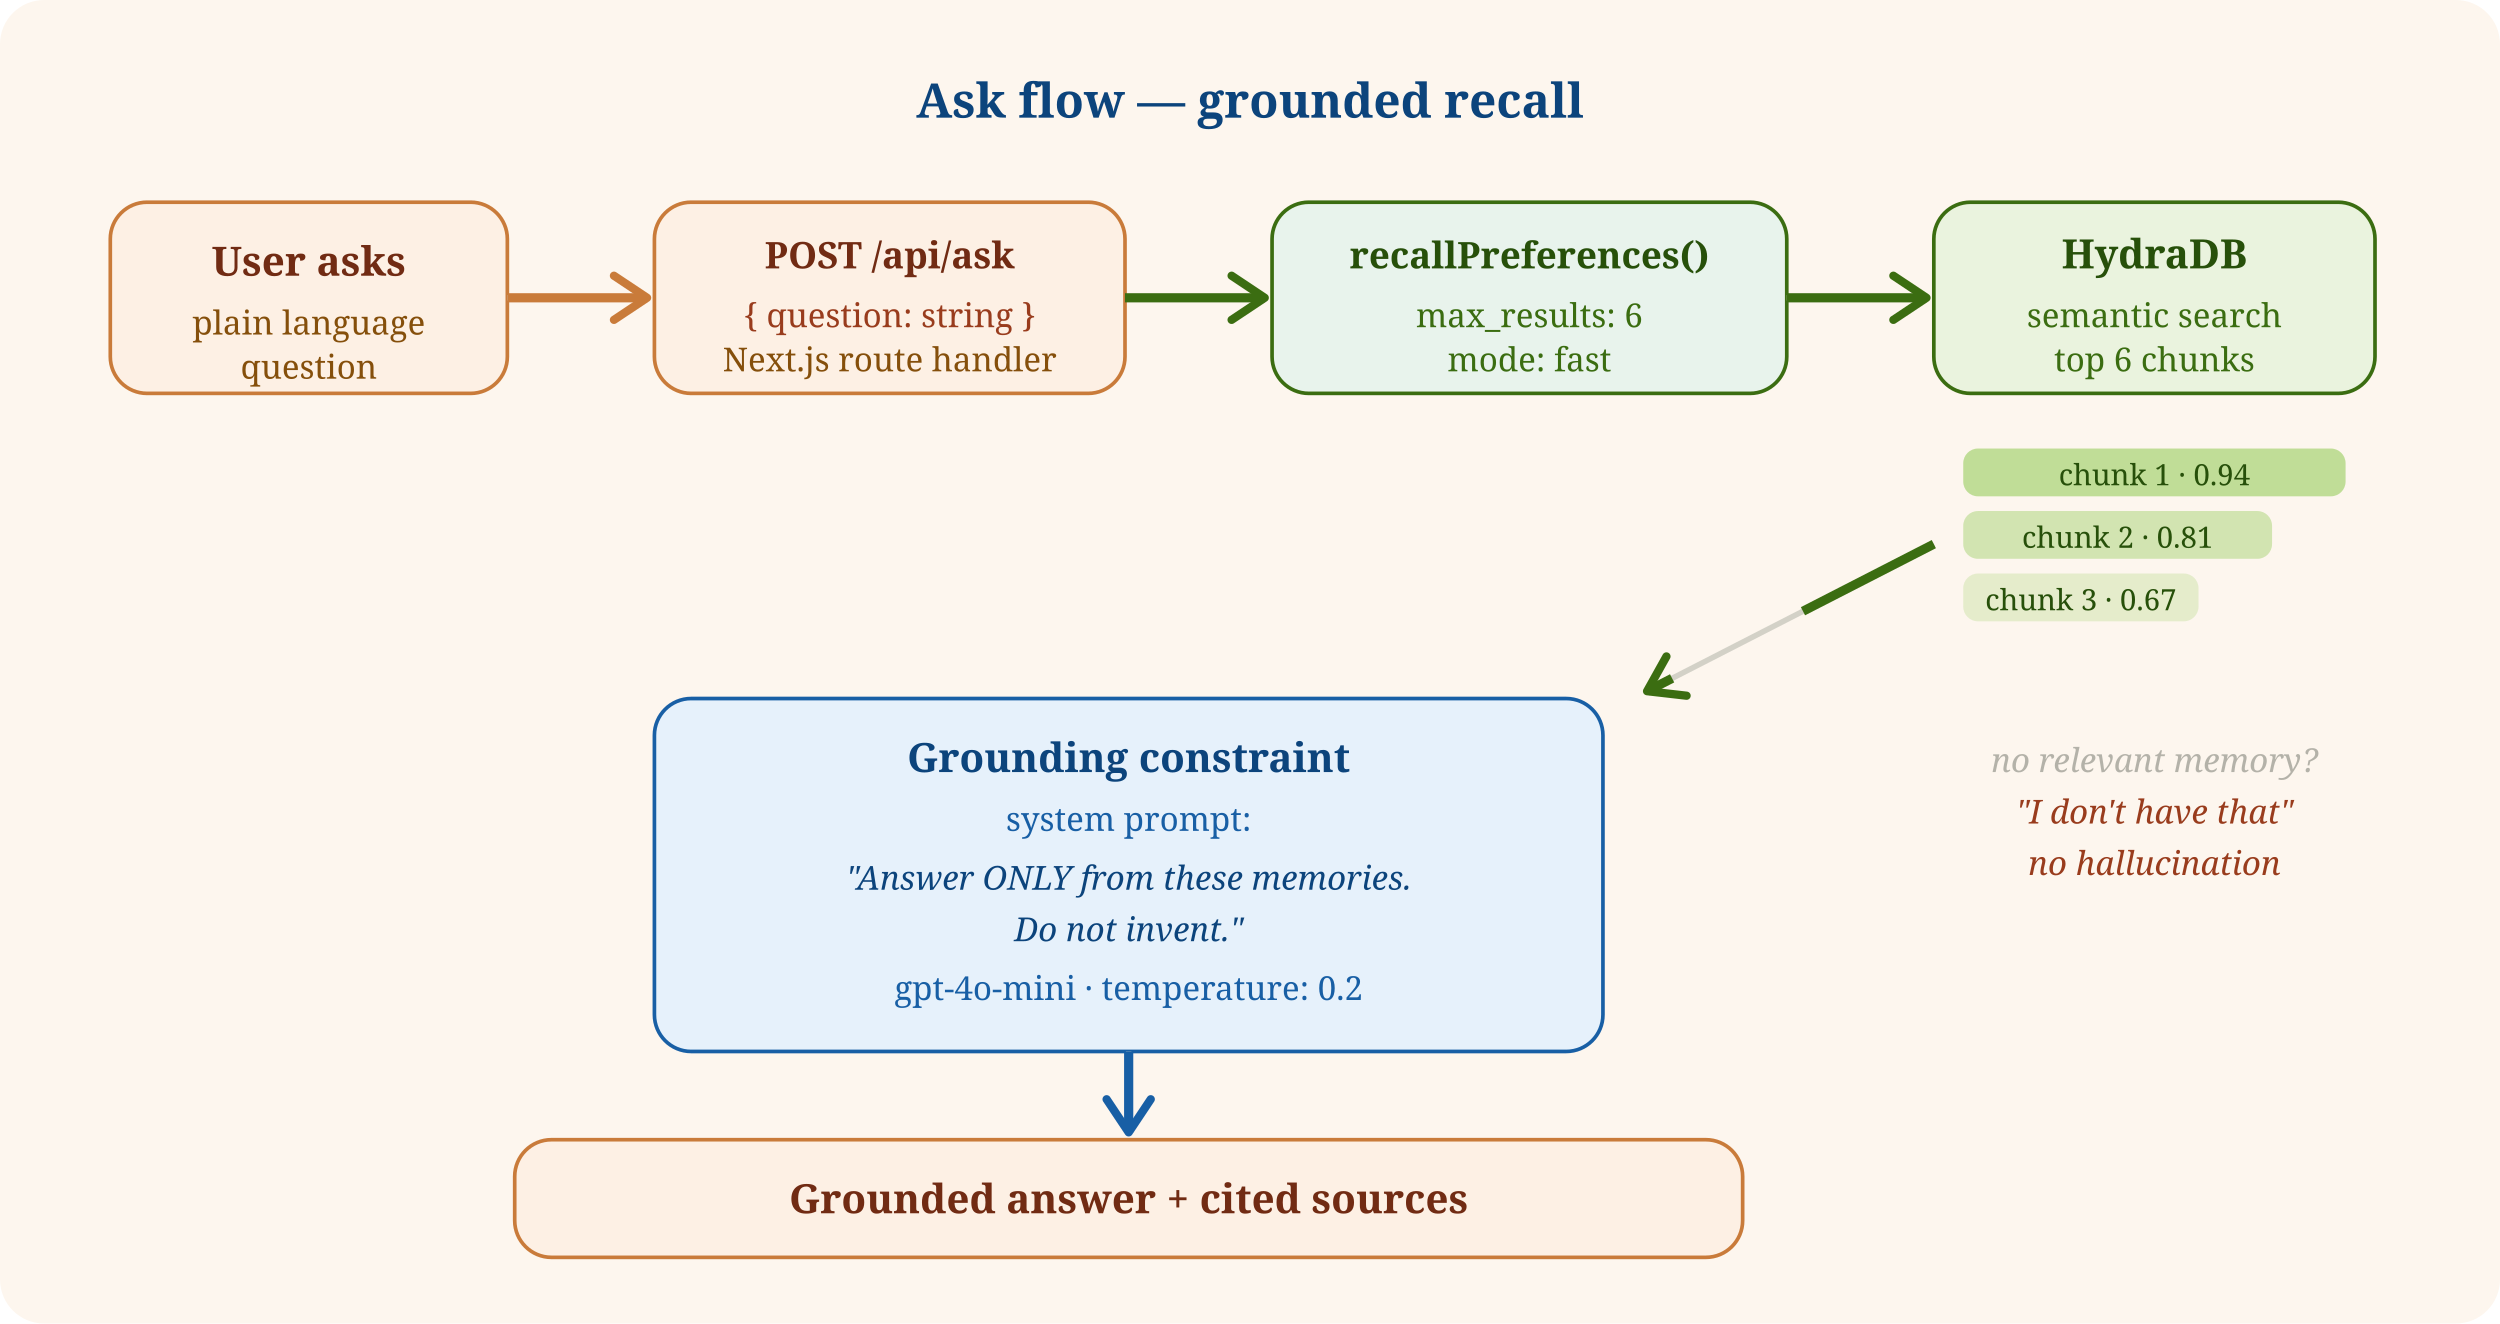
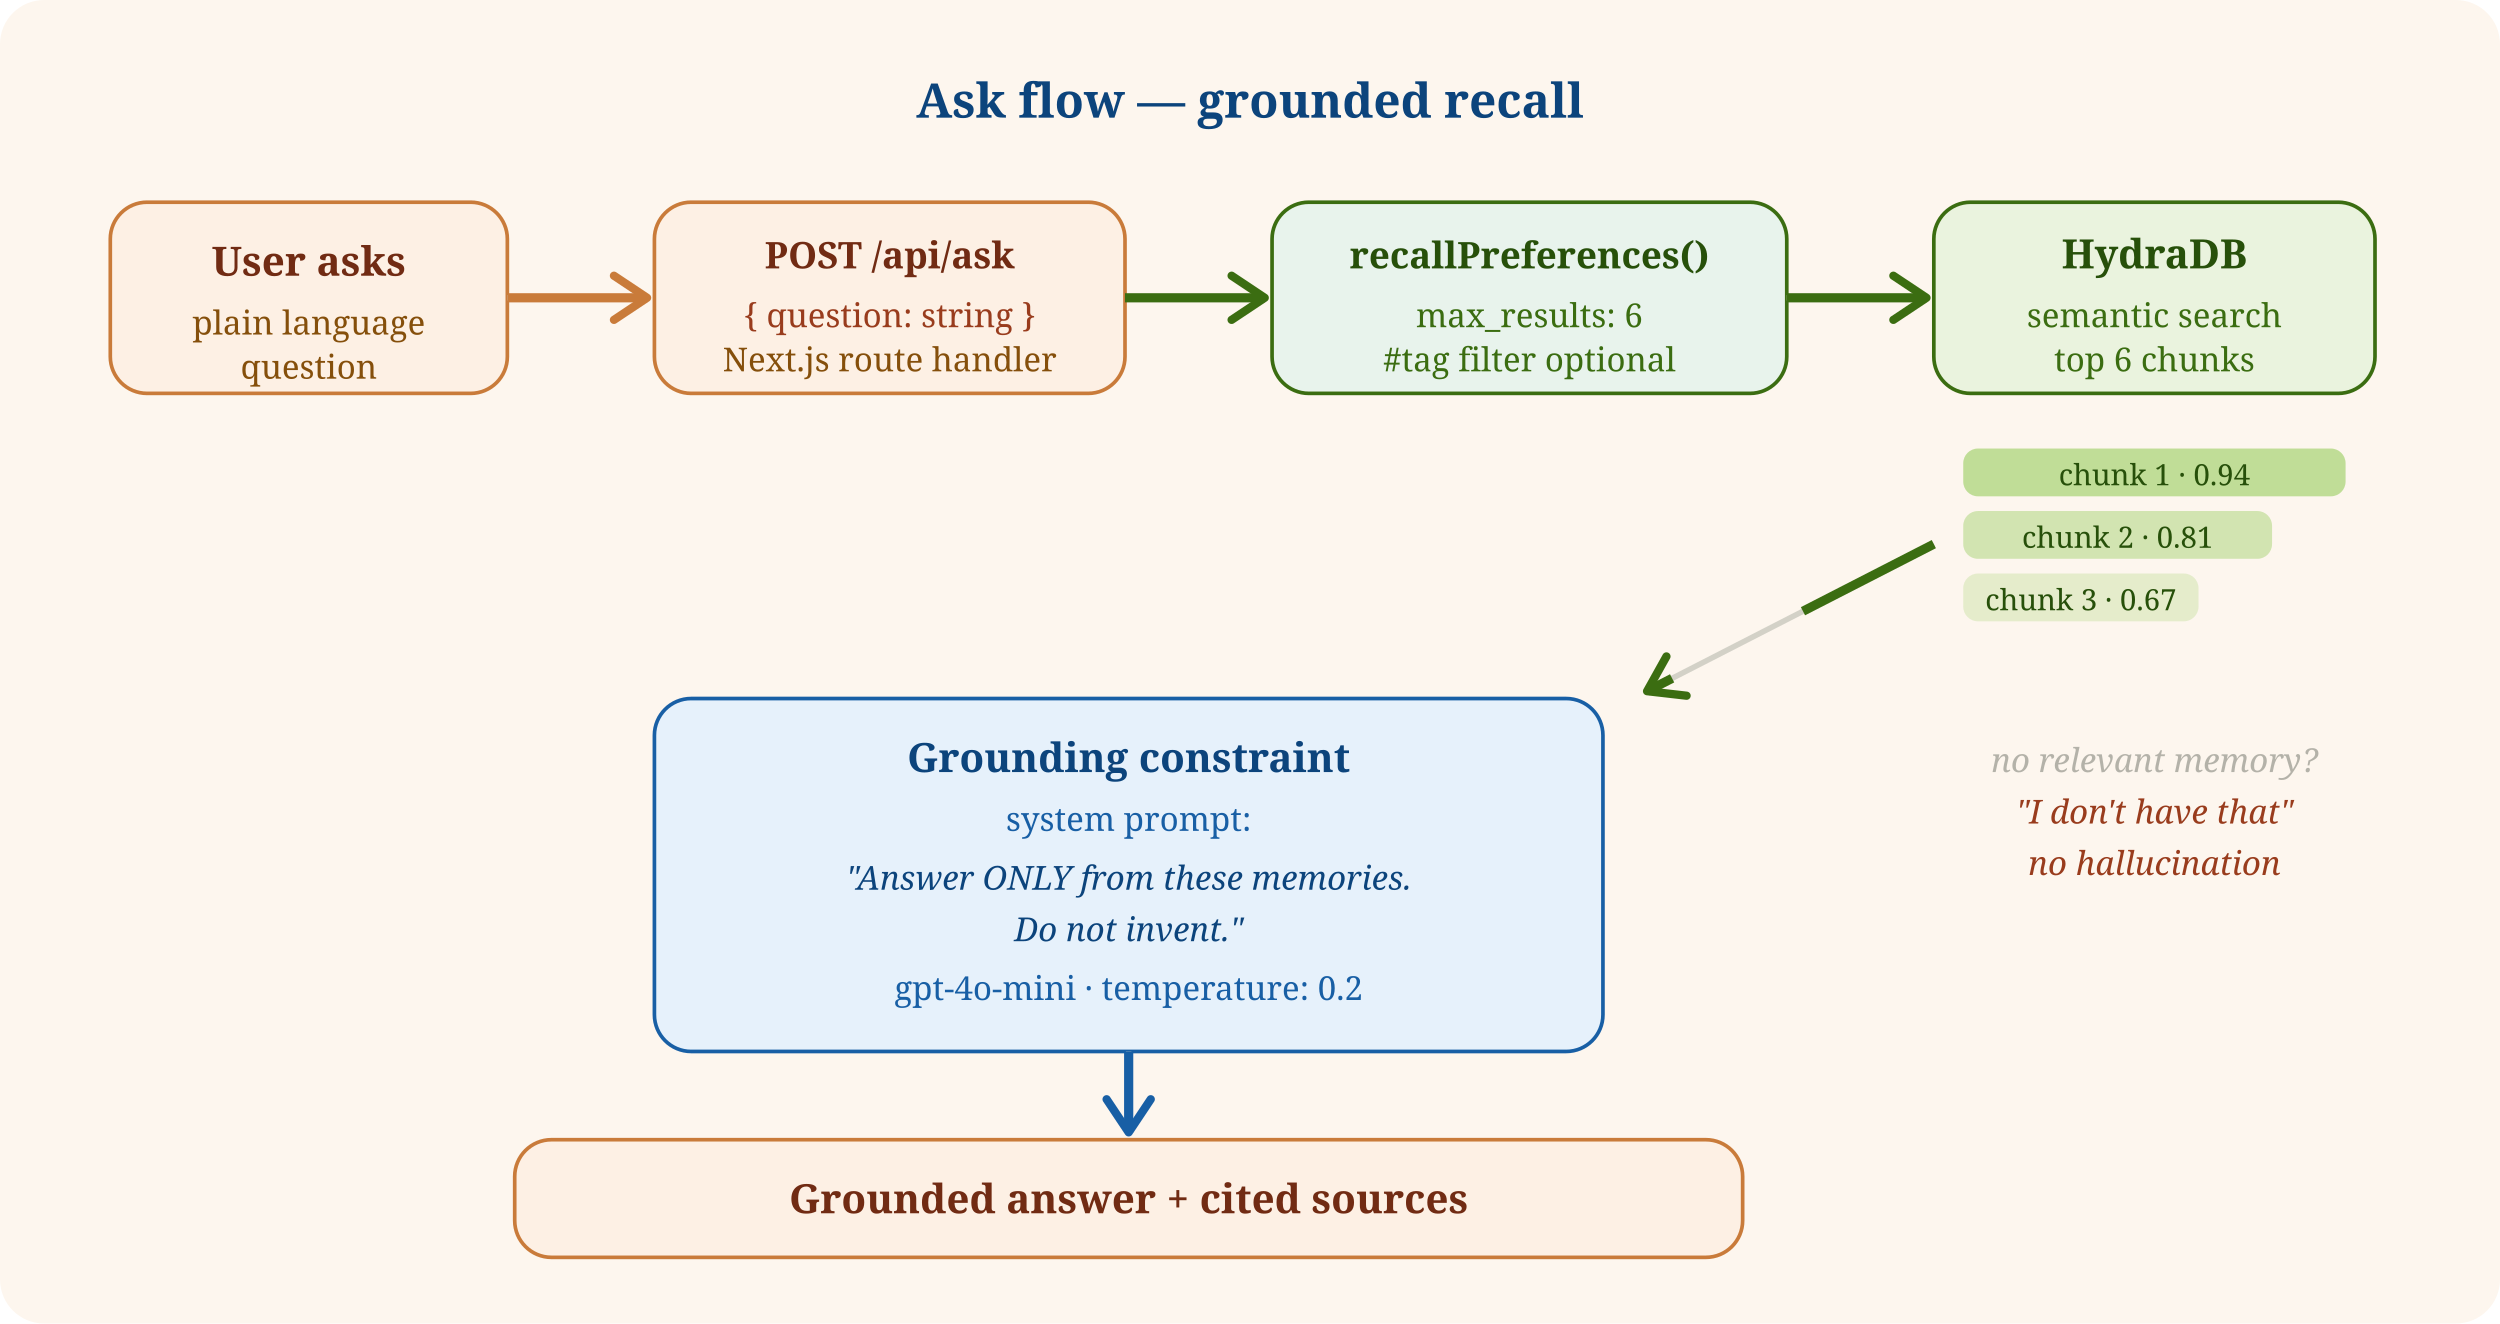
<svg xmlns="http://www.w3.org/2000/svg" width="100%" viewBox="0 0 680 360" role="img">
  <defs>
    <marker id="arrow" viewBox="0 0 10 10" refX="8" refY="5" markerWidth="6" markerHeight="6" orient="auto-start-reverse">
      <path d="M2 1L8 5L2 9" fill="none" stroke="context-stroke" stroke-width="1.5" stroke-linecap="round" stroke-linejoin="round" />
    </marker>
    <style>
      @keyframes pulse1{0%,100%{opacity:0}10%,18%{opacity:1}}
      @keyframes pulse2{0%,100%{opacity:0}22%,30%{opacity:1}}
      @keyframes pulse3{0%,100%{opacity:0}34%,44%{opacity:1}}
      @keyframes pulse4{0%,100%{opacity:0}48%,60%{opacity:1}}
      @keyframes pulse5{0%,100%{opacity:0}64%,76%{opacity:1}}
      @keyframes pulse6{0%,100%{opacity:0}80%,92%{opacity:1}}
      @keyframes ta1{0%,100%{stroke-dashoffset:40}18%,22%{stroke-dashoffset:0}}
      @keyframes ta2{0%,100%{stroke-dashoffset:40}30%,34%{stroke-dashoffset:0}}
      @keyframes ta3{0%,100%{stroke-dashoffset:40}44%,48%{stroke-dashoffset:0}}
      @keyframes ta4{0%,100%{stroke-dashoffset:40}60%,64%{stroke-dashoffset:0}}
      @keyframes ta5{0%,100%{stroke-dashoffset:40}76%,80%{stroke-dashoffset:0}}
      .p1{animation:pulse1 9s ease-in-out infinite}
      .p2{animation:pulse2 9s ease-in-out infinite}
      .p3{animation:pulse3 9s ease-in-out infinite}
      .p4{animation:pulse4 9s ease-in-out infinite}
      .p5{animation:pulse5 9s ease-in-out infinite}
      .p6{animation:pulse6 9s ease-in-out infinite}
      .ta1{stroke-dasharray:40;animation:ta1 9s ease-in-out infinite}
      .ta2{stroke-dasharray:40;animation:ta2 9s ease-in-out infinite}
      .ta3{stroke-dasharray:40;animation:ta3 9s ease-in-out infinite}
      .ta4{stroke-dasharray:40;animation:ta4 9s ease-in-out infinite}
      .ta5{stroke-dasharray:40;animation:ta5 9s ease-in-out infinite}
    </style>
  </defs>
  <rect width="680" height="360" fill="#FDF6EE" rx="12" />
  <text font-family="Georgia,serif" font-size="13" font-weight="700" fill="#0C447C" x="340" y="32" text-anchor="middle">Ask flow — grounded recall</text>
  <rect x="30" y="55" width="108" height="52" rx="10" fill="#FDF0E4" stroke="#C97B3A" stroke-width="1" />
  <text font-family="Georgia,serif" font-size="11" font-weight="700" fill="#712B13" x="84" y="75" text-anchor="middle">User asks</text>
  <text font-family="Georgia,serif" font-size="9" fill="#854F0B" x="84" y="91" text-anchor="middle">plain language</text>
  <text font-family="Georgia,serif" font-size="9" fill="#854F0B" x="84" y="103" text-anchor="middle">question</text>
  <rect class="p1" x="26" y="51" width="116" height="60" rx="13" fill="none" stroke="#C97B3A" stroke-width="2.5" opacity="0" />
  <line x1="138" y1="81" x2="176" y2="81" stroke="#D3D1C7" stroke-width="1.5" marker-end="url(#arrow)" />
  <line class="ta1" x1="138" y1="81" x2="176" y2="81" stroke="#C97B3A" stroke-width="2.5" marker-end="url(#arrow)" fill="none" />
  <rect x="178" y="55" width="128" height="52" rx="10" fill="#FDF0E4" stroke="#C97B3A" stroke-width="1" />
  <text font-family="Georgia,serif" font-size="10" font-weight="700" fill="#712B13" x="242" y="73" text-anchor="middle">POST /api/ask</text>
  <text font-family="Georgia,serif" font-size="9" fill="#993C1D" x="242" y="89" text-anchor="middle">{ question: string }</text>
  <text font-family="Georgia,serif" font-size="9" fill="#854F0B" x="242" y="101" text-anchor="middle">Next.js route handler</text>
  <rect class="p2" x="174" y="51" width="136" height="60" rx="13" fill="none" stroke="#C97B3A" stroke-width="2.5" opacity="0" />
  <line x1="306" y1="81" x2="344" y2="81" stroke="#D3D1C7" stroke-width="1.5" marker-end="url(#arrow)" />
  <line class="ta2" x1="306" y1="81" x2="344" y2="81" stroke="#3B6D11" stroke-width="2.5" marker-end="url(#arrow)" fill="none" />
  <rect x="346" y="55" width="140" height="52" rx="10" fill="#E8F3EC" stroke="#3B6D11" stroke-width="1" />
  <text font-family="Georgia,serif" font-size="10" font-weight="700" fill="#27500A" x="416" y="73" text-anchor="middle">recallPreferences()</text>
  <text font-family="Georgia,serif" font-size="9" fill="#3B6D11" x="416" y="89" text-anchor="middle">max_results: 6</text>
-   <text font-family="Georgia,serif" font-size="9" fill="#3B6D11" x="416" y="101" text-anchor="middle">mode: fast</text>
+   <text font-family="Georgia,serif" font-size="9" fill="#3B6D11" x="416" y="101" text-anchor="middle">#tag filter optional</text>
  <rect class="p3" x="342" y="51" width="148" height="60" rx="13" fill="none" stroke="#3B6D11" stroke-width="2.5" opacity="0" />
  <line x1="486" y1="81" x2="524" y2="81" stroke="#D3D1C7" stroke-width="1.5" marker-end="url(#arrow)" />
  <line class="ta3" x1="486" y1="81" x2="524" y2="81" stroke="#3B6D11" stroke-width="2.5" marker-end="url(#arrow)" fill="none" />
  <rect x="526" y="55" width="120" height="52" rx="10" fill="#EAF3DE" stroke="#3B6D11" stroke-width="1" />
  <text font-family="Georgia,serif" font-size="11" font-weight="700" fill="#27500A" x="586" y="73" text-anchor="middle">HydraDB</text>
  <text font-family="Georgia,serif" font-size="9" fill="#3B6D11" x="586" y="89" text-anchor="middle">semantic search</text>
  <text font-family="Georgia,serif" font-size="9" fill="#3B6D11" x="586" y="101" text-anchor="middle">top 6 chunks</text>
  <rect class="p4" x="522" y="51" width="128" height="60" rx="13" fill="none" stroke="#3B6D11" stroke-width="2.5" opacity="0" />
  <rect x="534" y="122" width="104" height="13" rx="4" fill="#C0DD97" />
  <text font-family="Georgia,serif" font-size="8" fill="#27500A" x="586" y="132" text-anchor="middle">chunk 1 · 0.94</text>
  <rect x="534" y="139" width="84" height="13" rx="4" fill="#C0DD97" opacity="0.7" />
  <text font-family="Georgia,serif" font-size="8" fill="#27500A" x="576" y="149" text-anchor="middle">chunk 2 · 0.81</text>
  <rect x="534" y="156" width="64" height="13" rx="4" fill="#C0DD97" opacity="0.4" />
  <text font-family="Georgia,serif" font-size="8" fill="#27500A" x="566" y="166" text-anchor="middle">chunk 3 · 0.67</text>
  <line x1="526" y1="148" x2="448" y2="188" stroke="#D3D1C7" stroke-width="1.5" marker-end="url(#arrow)" />
  <line class="ta4" x1="526" y1="148" x2="448" y2="188" stroke="#3B6D11" stroke-width="2.5" marker-end="url(#arrow)" fill="none" />
  <rect x="178" y="190" width="258" height="96" rx="10" fill="#E6F1FB" stroke="#185FA5" stroke-width="1" />
  <text font-family="Georgia,serif" font-size="11" font-weight="700" fill="#0C447C" x="307" y="210" text-anchor="middle">Grounding constraint</text>
  <text font-family="Georgia,serif" font-size="9" fill="#185FA5" x="307" y="226" text-anchor="middle">system prompt:</text>
  <text font-family="Georgia,serif" font-size="9" font-style="italic" fill="#0C447C" x="307" y="242" text-anchor="middle">"Answer ONLY from these memories.</text>
  <text font-family="Georgia,serif" font-size="9" font-style="italic" fill="#0C447C" x="307" y="256" text-anchor="middle">Do not invent."</text>
  <text font-family="Georgia,serif" font-size="9" fill="#185FA5" x="307" y="272" text-anchor="middle">gpt-4o-mini · temperature: 0.2</text>
  <rect class="p5" x="174" y="186" width="266" height="104" rx="13" fill="none" stroke="#185FA5" stroke-width="2.5" opacity="0" />
  <line x1="307" y1="286" x2="307" y2="308" stroke="#D3D1C7" stroke-width="1.5" marker-end="url(#arrow)" />
  <line class="ta5" x1="307" y1="286" x2="307" y2="308" stroke="#185FA5" stroke-width="2.5" marker-end="url(#arrow)" fill="none" />
  <rect x="140" y="310" width="334" height="32" rx="10" fill="#FDF0E4" stroke="#C97B3A" stroke-width="1" />
  <text font-family="Georgia,serif" font-size="11" font-weight="700" fill="#712B13" x="307" y="330" text-anchor="middle">Grounded answer + cited sources</text>
  <rect class="p6" x="136" y="306" width="342" height="40" rx="13" fill="none" stroke="#C97B3A" stroke-width="2.5" opacity="0" />
  <text font-family="Georgia,serif" font-size="9" font-style="italic" fill="#B4B2A9" x="586" y="210" text-anchor="middle">no relevant memory?</text>
  <text font-family="Georgia,serif" font-size="9" font-style="italic" fill="#993C1D" x="586" y="224" text-anchor="middle">"I don't have that"</text>
  <text font-family="Georgia,serif" font-size="9" font-style="italic" fill="#993C1D" x="586" y="238" text-anchor="middle">no hallucination</text>
</svg>
